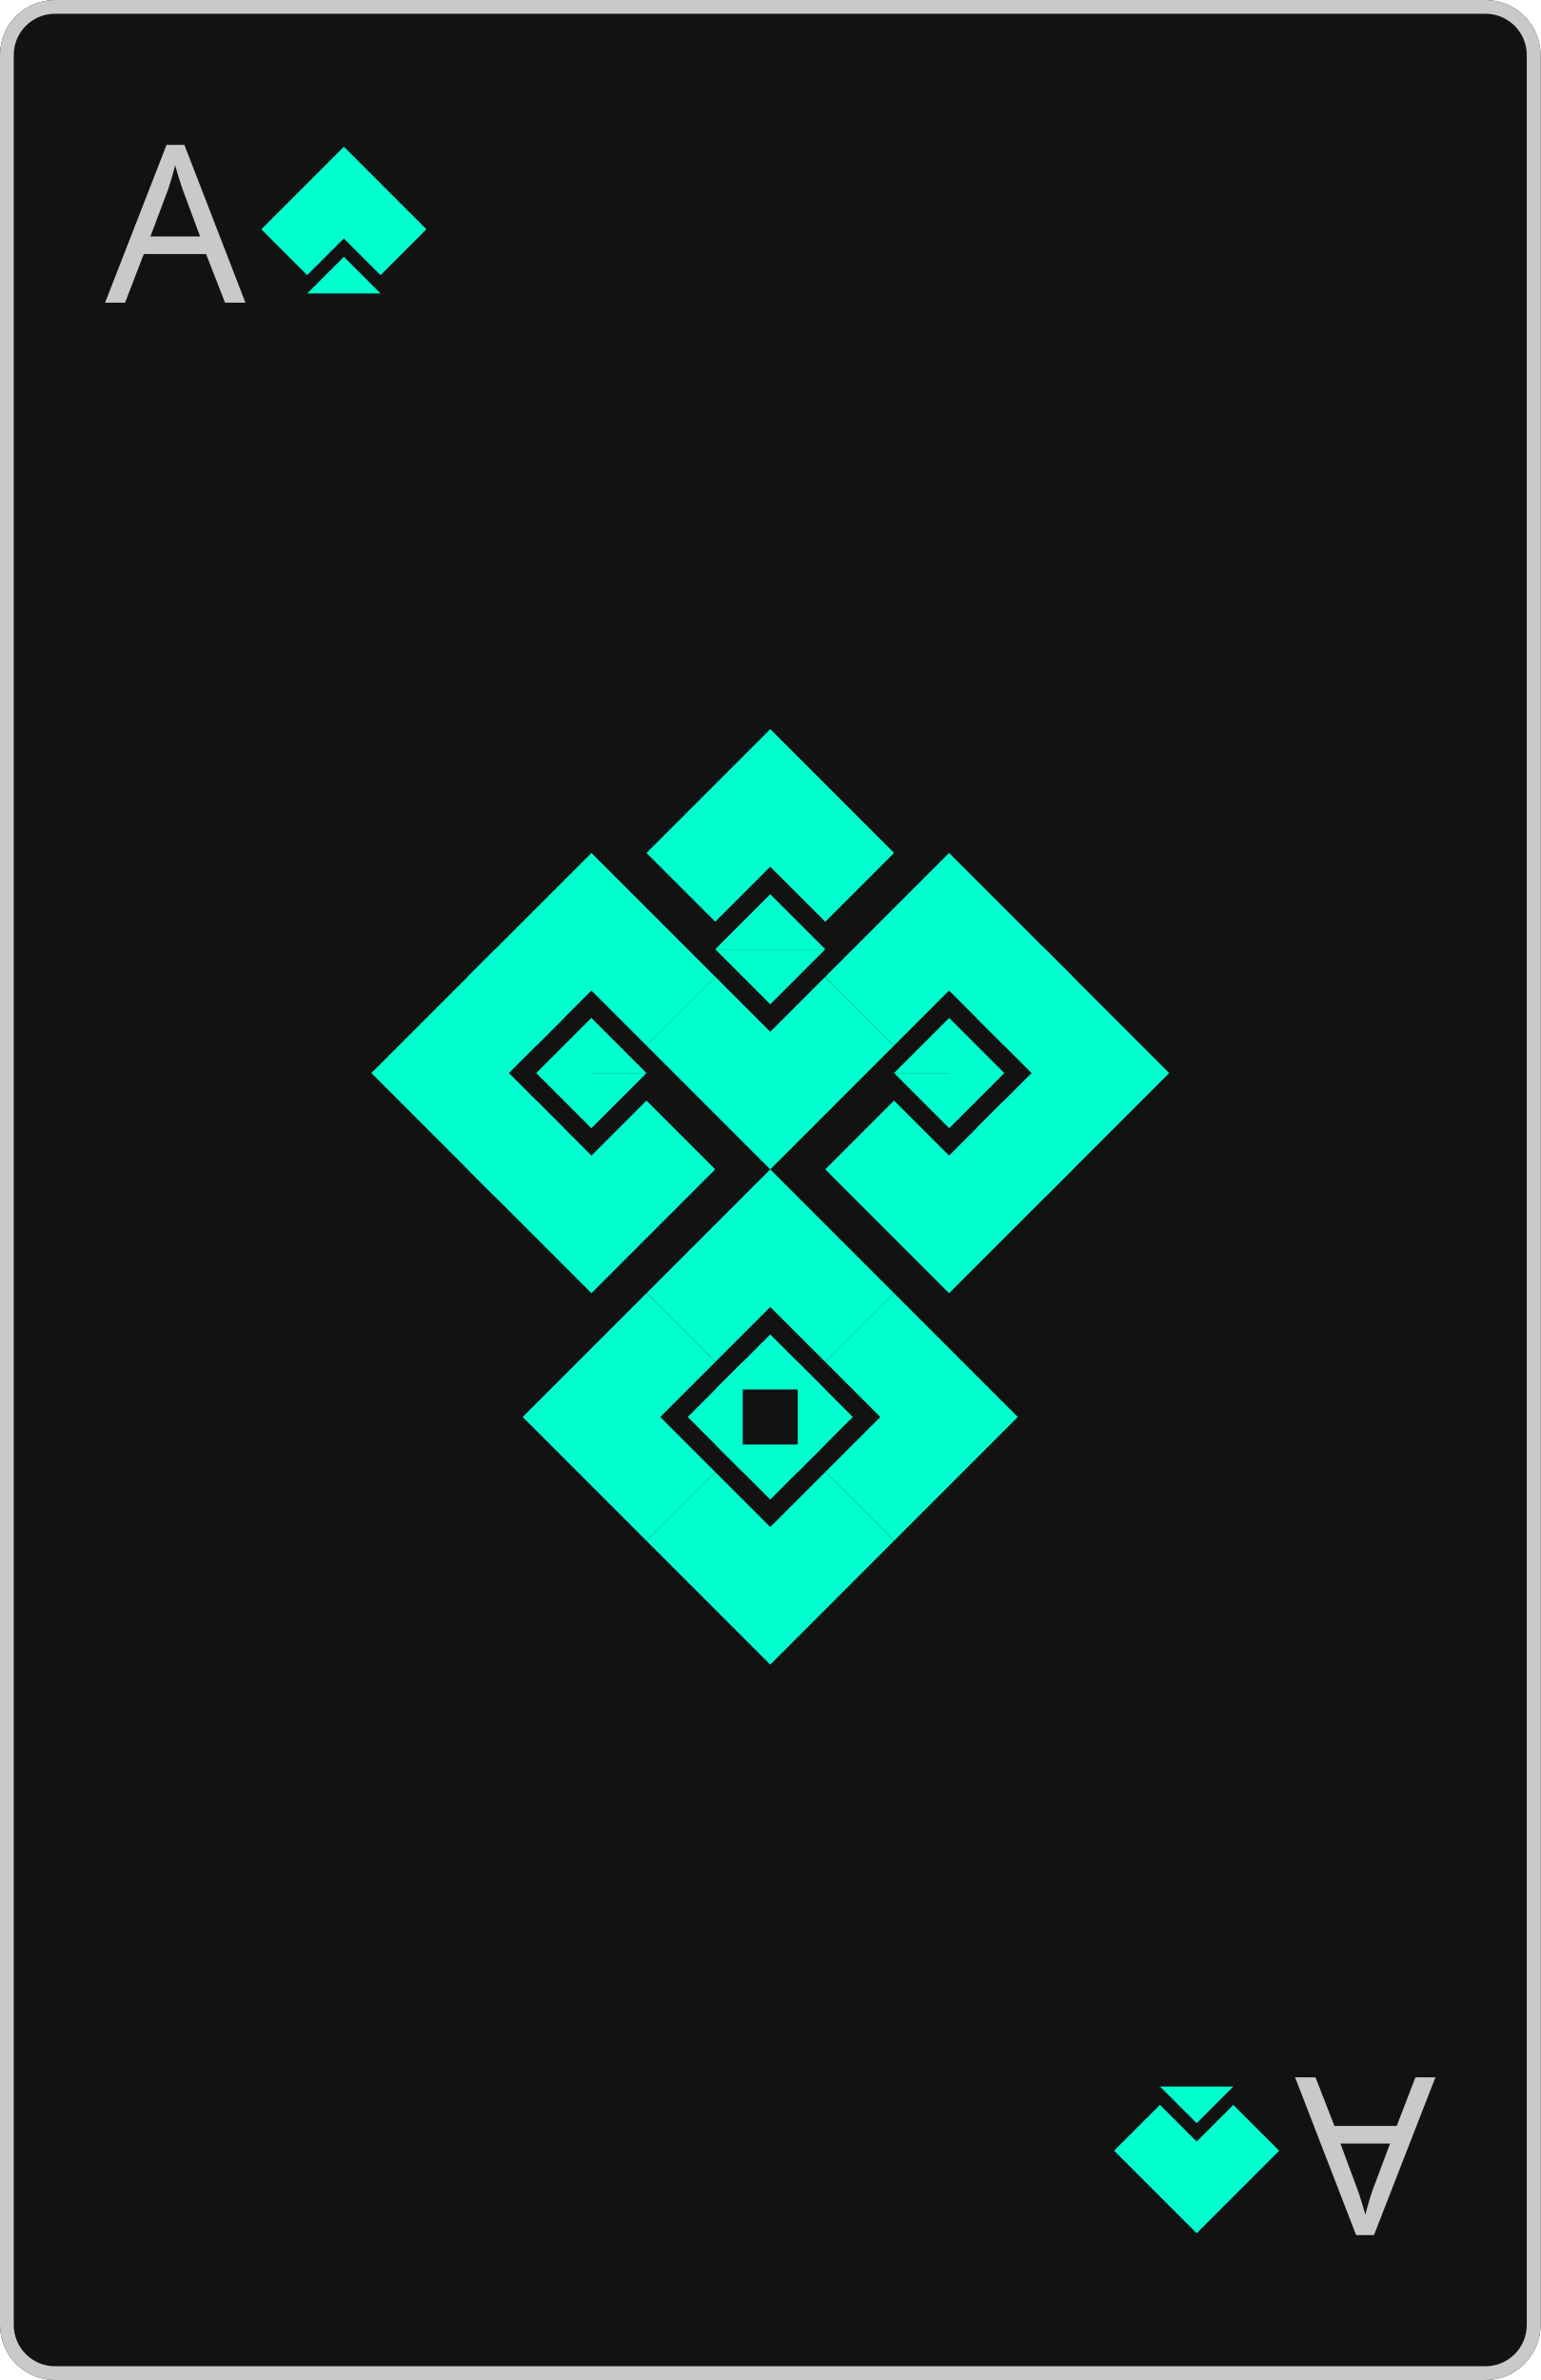
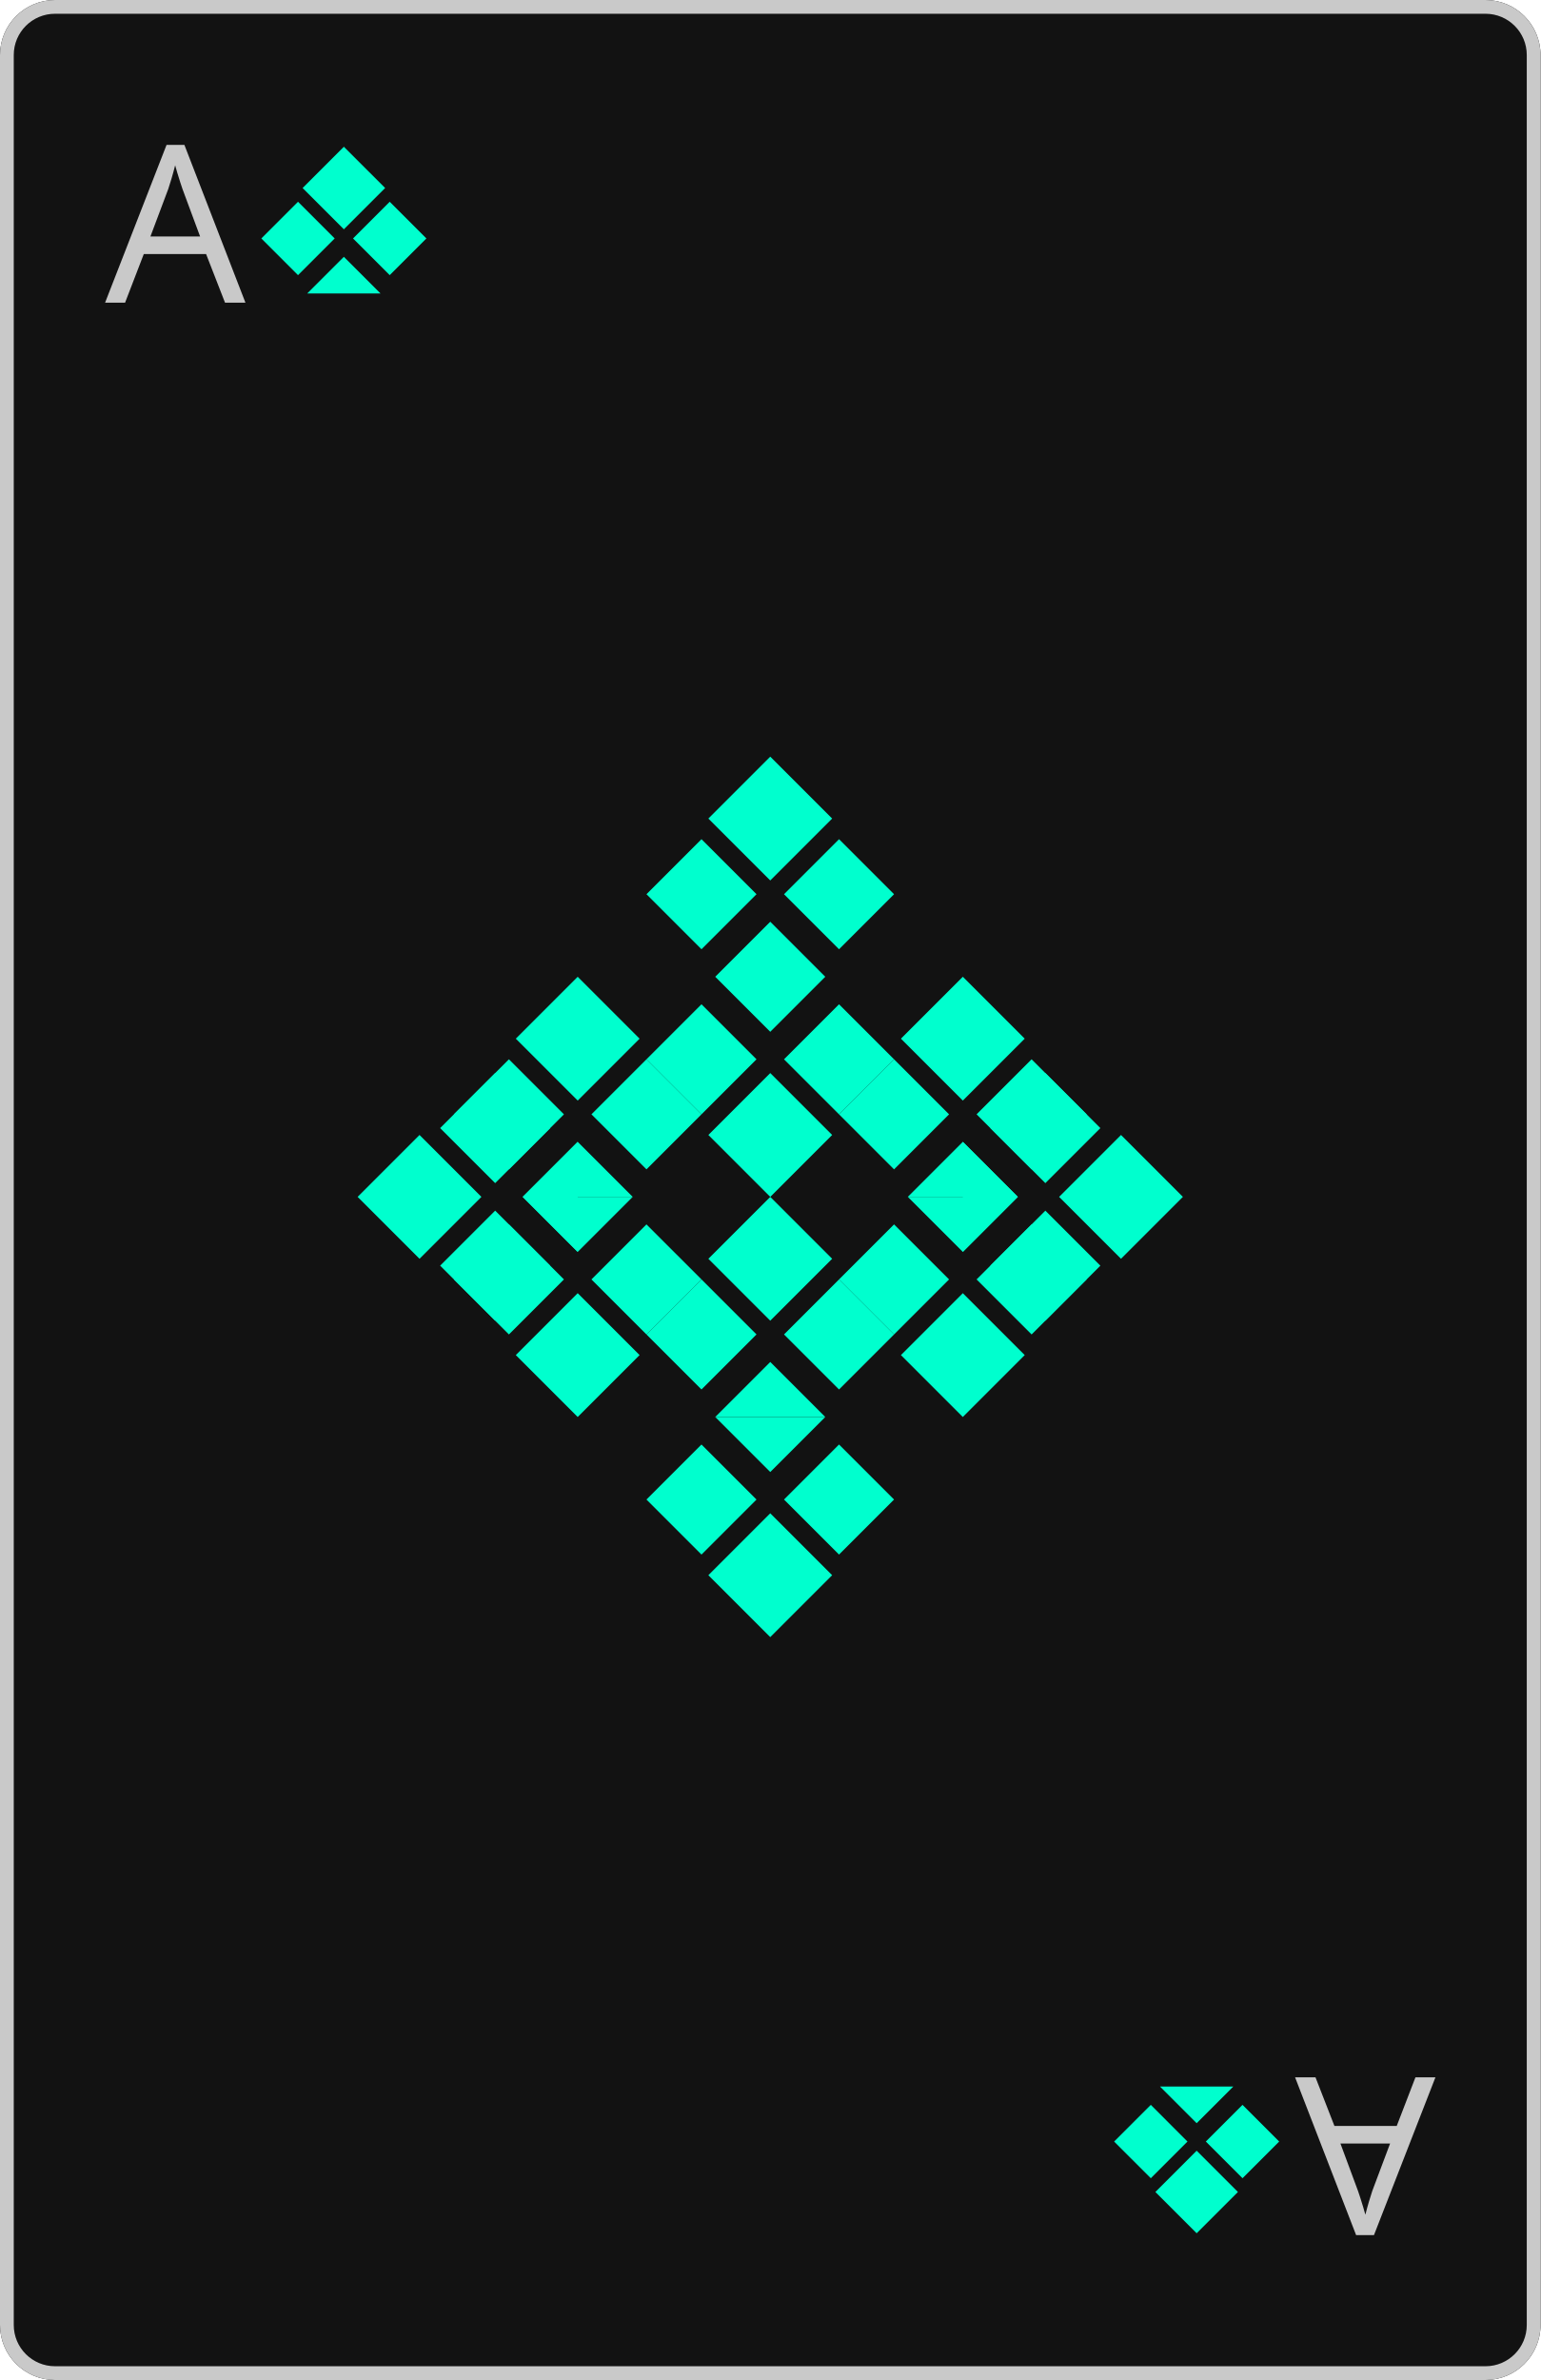
<svg xmlns="http://www.w3.org/2000/svg" width="112" height="173" viewBox="0 0 112 173">
  <defs>
    <style>.a{fill:none;}.b{fill:#121212;stroke:#c9c9c9;stroke-linejoin:bevel;}.c{fill:#c9c9c9;font-size:16px;font-family:PTSans-Regular, PT Sans;}.d{clip-path:url(#a);}.e{fill:#00ffce;}.f{clip-path:url(#c);}.g{stroke:none;}</style>
    <clipPath id="a">
      <rect class="a" width="16" height="16" />
    </clipPath>
    <clipPath id="c">
      <rect class="a" width="24" height="24" />
    </clipPath>
  </defs>
-   <g transform="translate(-1687 -72)">
-     <g class="b" transform="translate(1687 72)">
-       <rect class="g" width="112" height="173" rx="4" />
-       <rect class="a" x="0.5" y="0.5" width="111" height="172" rx="3.5" />
+   <g transform="translate(-1687 -281)">
+     <g transform="translate(1495 219)">
+       <g class="b" transform="translate(192 62)">
+         <rect class="g" width="112" height="173" rx="4" />
+         <rect class="a" x="0.5" y="0.5" width="111" height="172" rx="3.5" />
+       </g>
+       <text class="c" transform="translate(209 84)">
+         <tspan x="-9.36" y="0">A</tspan>
+       </text>
+       <text class="c" transform="translate(287 213) rotate(180)">
+         <tspan x="-9.36" y="0">A</tspan>
+       </text>
    </g>
-     <text class="c" transform="translate(1704 94)">
-       <tspan x="-9.36" y="0">A</tspan>
-     </text>
-     <text class="c" transform="translate(1782 223) rotate(180)">
-       <tspan x="-9.36" y="0">A</tspan>
-     </text>
-     <g transform="translate(1610)">
-       <g class="d" transform="translate(94 80)">
-         <path class="e" d="M116.333,330.667l6,6L119,340l-2.667-2.667L113.667,340l-3.333-3.333Z" transform="translate(-108.333 -328)" />
-         <path class="e" d="M116.333,338.667l-2.667,2.667H119Z" transform="translate(-108.333 -328)" />
+     <g transform="translate(1070 10)">
+       <g class="d" transform="translate(634 279)">
+         <rect class="e" width="4.243" height="4.243" transform="translate(5 5.667) rotate(-45)" />
+         <rect class="e" width="3.771" height="3.771" transform="translate(2 9.333) rotate(-45)" />
+         <rect class="e" width="3.771" height="3.771" transform="translate(8.667 9.333) rotate(-45)" />
+         <path class="e" d="M133,338.667l-2.667,2.667h5.333Z" transform="translate(-125 -328)" />
        <rect class="a" width="16" height="16" />
      </g>
-       <g class="d" transform="translate(172 237) rotate(180)">
-         <path class="e" d="M116.333,330.667l6,6L119,340l-2.667-2.667L113.667,340l-3.333-3.333Z" transform="translate(-108.333 -328)" />
-         <path class="e" d="M116.333,338.667l-2.667,2.667H119Z" transform="translate(-108.333 -328)" />
+       <g class="d" transform="translate(712 436) rotate(180)">
+         <rect class="e" width="4.243" height="4.243" transform="translate(5 5.667) rotate(-45)" />
+         <rect class="e" width="3.771" height="3.771" transform="translate(2 9.333) rotate(-45)" />
+         <rect class="e" width="3.771" height="3.771" transform="translate(8.667 9.333) rotate(-45)" />
+         <path class="e" d="M133,338.667l-2.667,2.667h5.333Z" transform="translate(-125 -328)" />
        <rect class="a" width="16" height="16" />
      </g>
    </g>
-     <g class="f" transform="translate(1710 162) rotate(-90)">
-       <path class="e" d="M121,294l9,9-5,5-4-4-4,4-5-5Z" transform="translate(-109 -290)" />
-       <path class="e" d="M121,306l-4,4h8Z" transform="translate(-109 -290)" />
-       <rect class="a" width="24" height="24" />
-     </g>
-     <g class="f" transform="translate(1721 187) rotate(-90)">
-       <path class="e" d="M121,294l9,9-5,5-4-4-4,4-5-5Z" transform="translate(-109 -290)" />
-       <path class="e" d="M121,306l-4,4h8Z" transform="translate(-109 -290)" />
-       <rect class="a" width="24" height="24" />
-     </g>
-     <g class="f" transform="translate(1776 138) rotate(90)">
-       <path class="e" d="M121,294l9,9-5,5-4-4-4,4-5-5Z" transform="translate(-109 -290)" />
-       <path class="e" d="M121,306l-4,4h8Z" transform="translate(-109 -290)" />
-       <rect class="a" width="24" height="24" />
-     </g>
-     <g class="f" transform="translate(1765 163) rotate(90)">
-       <path class="e" d="M121,294l9,9-5,5-4-4-4,4-5-5Z" transform="translate(-109 -290)" />
-       <path class="e" d="M121,306l-4,4h8Z" transform="translate(-109 -290)" />
-       <rect class="a" width="24" height="24" />
-     </g>
-     <g class="f" transform="translate(1755 161) rotate(180)">
-       <path class="e" d="M121,294l9,9-5,5-4-4-4,4-5-5Z" transform="translate(-109 -290)" />
-       <path class="e" d="M121,306l-4,4h8Z" transform="translate(-109 -290)" />
-       <rect class="a" width="24" height="24" />
-     </g>
-     <g class="f" transform="translate(1755 197) rotate(180)">
-       <path class="e" d="M121,294l9,9-5,5-4-4-4,4-5-5Z" transform="translate(-109 -290)" />
-       <path class="e" d="M121,306l-4,4h8Z" transform="translate(-109 -290)" />
-       <rect class="a" width="24" height="24" />
-     </g>
-     <g class="f" transform="translate(1718 130)">
-       <path class="e" d="M121,294l9,9-5,5-4-4-4,4-5-5Z" transform="translate(-109 -290)" />
-       <path class="e" d="M121,306l-4,4h8Z" transform="translate(-109 -290)" />
-       <rect class="a" width="24" height="24" />
-     </g>
-     <g class="f" transform="translate(1768 170) rotate(180)">
-       <path class="e" d="M121,294l9,9-5,5-4-4-4,4-5-5Z" transform="translate(-109 -290)" />
-       <path class="e" d="M121,306l-4,4h8Z" transform="translate(-109 -290)" />
-       <rect class="a" width="24" height="24" />
-     </g>
-     <g class="f" transform="translate(1742 170) rotate(180)">
-       <path class="e" d="M121,294l9,9-5,5-4-4-4,4-5-5Z" transform="translate(-109 -290)" />
-       <path class="e" d="M121,306l-4,4h8Z" transform="translate(-109 -290)" />
-       <rect class="a" width="24" height="24" />
-     </g>
-     <g class="f" transform="translate(1744 130)">
-       <path class="e" d="M121,294l9,9-5,5-4-4-4,4-5-5Z" transform="translate(-109 -290)" />
-       <path class="e" d="M121,306l-4,4h8Z" transform="translate(-109 -290)" />
-       <rect class="a" width="24" height="24" />
-     </g>
-     <g class="f" transform="translate(1731 121)">
-       <path class="e" d="M121,294l9,9-5,5-4-4-4,4-5-5Z" transform="translate(-109 -290)" />
-       <path class="e" d="M121,306l-4,4h8Z" transform="translate(-109 -290)" />
-       <rect class="a" width="24" height="24" />
-     </g>
-     <g class="f" transform="translate(1731 153)">
-       <path class="e" d="M121,294l9,9-5,5-4-4-4,4-5-5Z" transform="translate(-109 -290)" />
-       <path class="e" d="M121,306l-4,4h8Z" transform="translate(-109 -290)" />
-       <rect class="a" width="24" height="24" />
+     <g transform="translate(-1 -1)">
+       <g class="f" transform="translate(1732 333)">
+         <rect class="e" width="6.364" height="6.364" transform="translate(7.5 8.5) rotate(-45)" />
+         <rect class="e" width="5.657" height="5.657" transform="translate(3 14) rotate(-45)" />
+         <rect class="e" width="5.657" height="5.657" transform="translate(13 14) rotate(-45)" />
+         <path class="e" d="M146,306l-4,4h8Z" transform="translate(-134 -290)" />
+         <rect class="a" width="24" height="24" />
+       </g>
+       <g class="f" transform="translate(1732 365)">
+         <rect class="e" width="6.364" height="6.364" transform="translate(7.5 8.5) rotate(-45)" />
+         <rect class="e" width="5.657" height="5.657" transform="translate(3 14) rotate(-45)" />
+         <rect class="e" width="5.657" height="5.657" transform="translate(13 14) rotate(-45)" />
+         <path class="e" d="M146,306l-4,4h8Z" transform="translate(-134 -290)" />
+         <rect class="a" width="24" height="24" />
+       </g>
+       <g class="f" transform="translate(1756 405) rotate(180)">
+         <rect class="e" width="6.364" height="6.364" transform="translate(7.5 8.5) rotate(-45)" />
+         <rect class="e" width="5.657" height="5.657" transform="translate(3 14) rotate(-45)" />
+         <rect class="e" width="5.657" height="5.657" transform="translate(13 14) rotate(-45)" />
+         <path class="e" d="M146,306l-4,4h8Z" transform="translate(-134 -290)" />
+         <rect class="a" width="24" height="24" />
+       </g>
+       <g class="f" transform="translate(1718 349)">
+         <rect class="e" width="6.364" height="6.364" transform="translate(7.5 8.5) rotate(-45)" />
+         <rect class="e" width="5.657" height="5.657" transform="translate(3 14) rotate(-45)" />
+         <rect class="e" width="5.657" height="5.657" transform="translate(13 14) rotate(-45)" />
+         <path class="e" d="M146,306l-4,4h8Z" transform="translate(-134 -290)" />
+         <rect class="a" width="24" height="24" />
+       </g>
+       <g class="f" transform="translate(1770 389) rotate(180)">
+         <rect class="e" width="6.364" height="6.364" transform="translate(7.5 8.5) rotate(-45)" />
+         <rect class="e" width="5.657" height="5.657" transform="translate(3 14) rotate(-45)" />
+         <rect class="e" width="5.657" height="5.657" transform="translate(13 14) rotate(-45)" />
+         <path class="e" d="M146,306l-4,4h8Z" transform="translate(-134 -290)" />
+         <rect class="a" width="24" height="24" />
+       </g>
+       <g class="f" transform="translate(1746 349)">
+         <rect class="e" width="6.364" height="6.364" transform="translate(7.5 8.5) rotate(-45)" />
+         <rect class="e" width="5.657" height="5.657" transform="translate(3 14) rotate(-45)" />
+         <rect class="e" width="5.657" height="5.657" transform="translate(13 14) rotate(-45)" />
+         <path class="e" d="M146,306l-4,4h8Z" transform="translate(-134 -290)" />
+         <rect class="a" width="24" height="24" />
+       </g>
+       <g class="f" transform="translate(1710 381) rotate(-90)">
+         <rect class="e" width="6.364" height="6.364" transform="translate(7.5 8.5) rotate(-45)" />
+         <rect class="e" width="5.657" height="5.657" transform="translate(3 14) rotate(-45)" />
+         <rect class="e" width="5.657" height="5.657" transform="translate(13 14) rotate(-45)" />
+         <path class="e" d="M146,306l-4,4h8Z" transform="translate(-134 -290)" />
+         <rect class="a" width="24" height="24" />
+       </g>
+       <g class="f" transform="translate(1778 357) rotate(90)">
+         <rect class="e" width="6.364" height="6.364" transform="translate(7.5 8.5) rotate(-45)" />
+         <rect class="e" width="5.657" height="5.657" transform="translate(3 14) rotate(-45)" />
+         <rect class="e" width="5.657" height="5.657" transform="translate(13 14) rotate(-45)" />
+         <path class="e" d="M146,306l-4,4h8Z" transform="translate(-134 -290)" />
+         <rect class="a" width="24" height="24" />
+       </g>
+       <g class="f" transform="translate(1756 373) rotate(180)">
+         <rect class="e" width="6.364" height="6.364" transform="translate(7.5 8.5) rotate(-45)" />
+         <rect class="e" width="5.657" height="5.657" transform="translate(3 14) rotate(-45)" />
+         <rect class="e" width="5.657" height="5.657" transform="translate(13 14) rotate(-45)" />
+         <path class="e" d="M146,306l-4,4h8Z" transform="translate(-134 -290)" />
+         <rect class="a" width="24" height="24" />
+       </g>
+       <g class="f" transform="translate(1742 389) rotate(180)">
+         <rect class="e" width="6.364" height="6.364" transform="translate(7.5 8.5) rotate(-45)" />
+         <rect class="e" width="5.657" height="5.657" transform="translate(3 14) rotate(-45)" />
+         <rect class="e" width="5.657" height="5.657" transform="translate(13 14) rotate(-45)" />
+         <path class="e" d="M146,306l-4,4h8Z" transform="translate(-134 -290)" />
+         <rect class="a" width="24" height="24" />
+       </g>
    </g>
  </g>
</svg>
